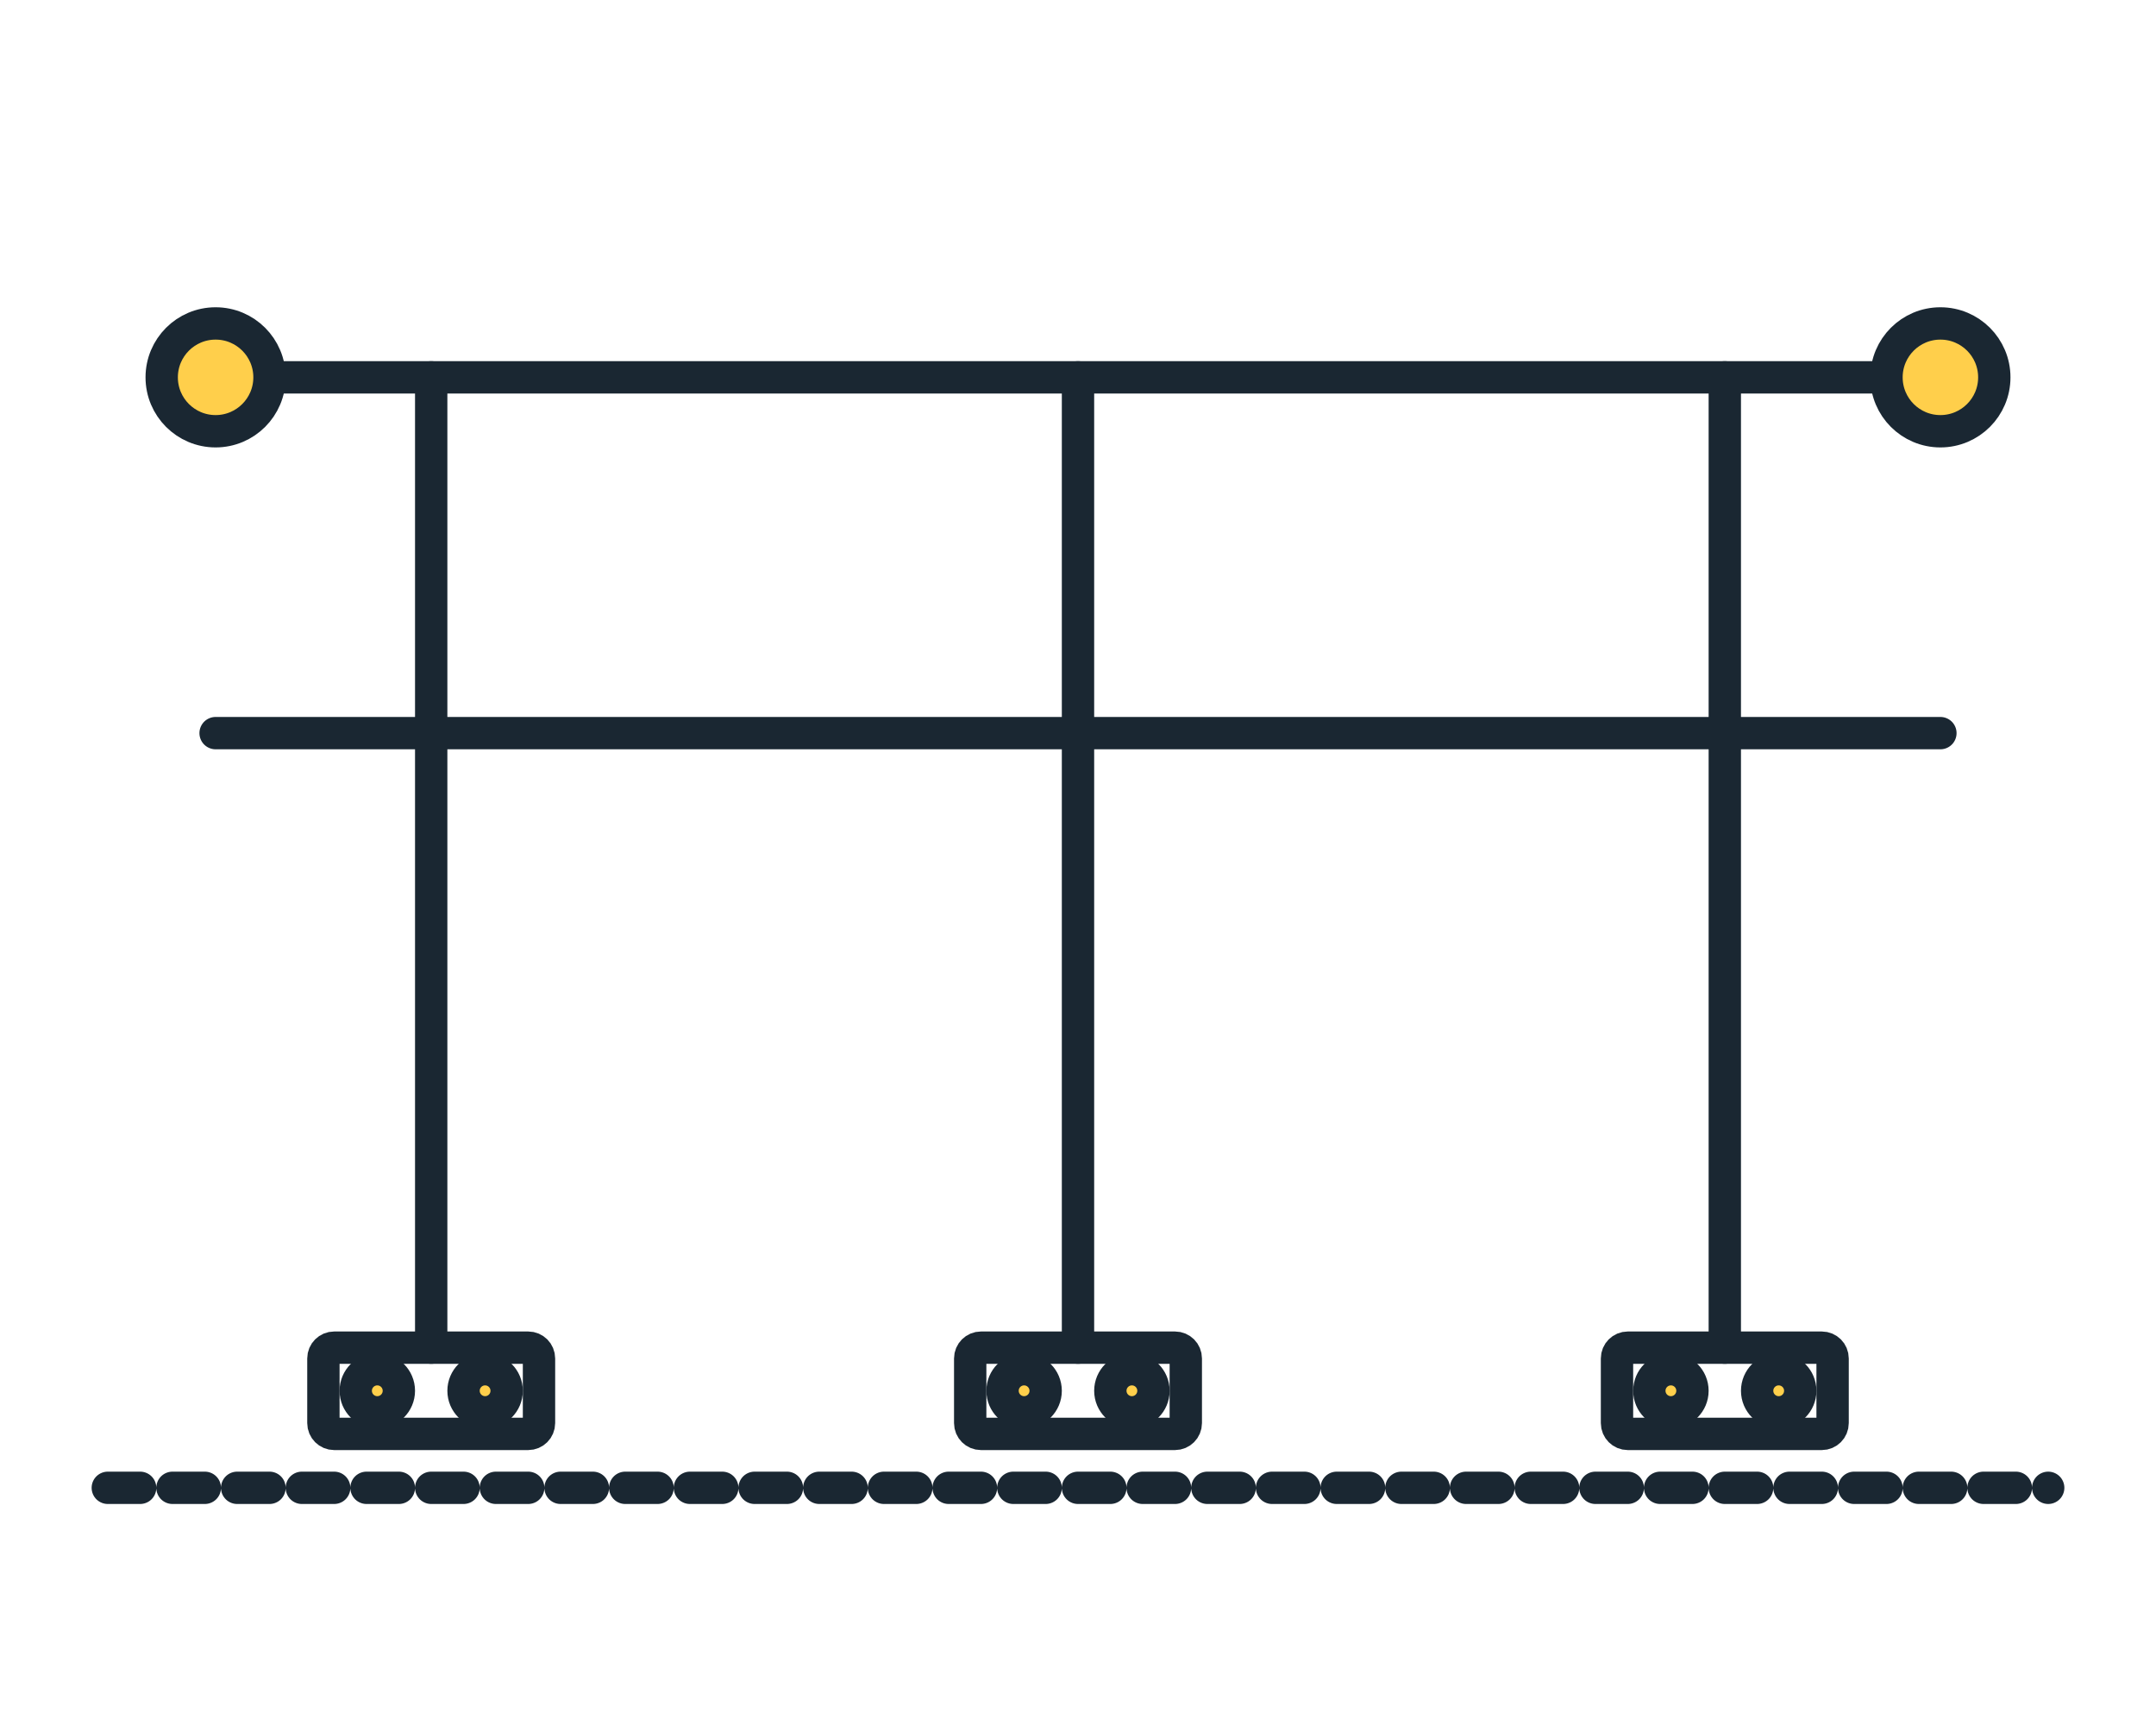
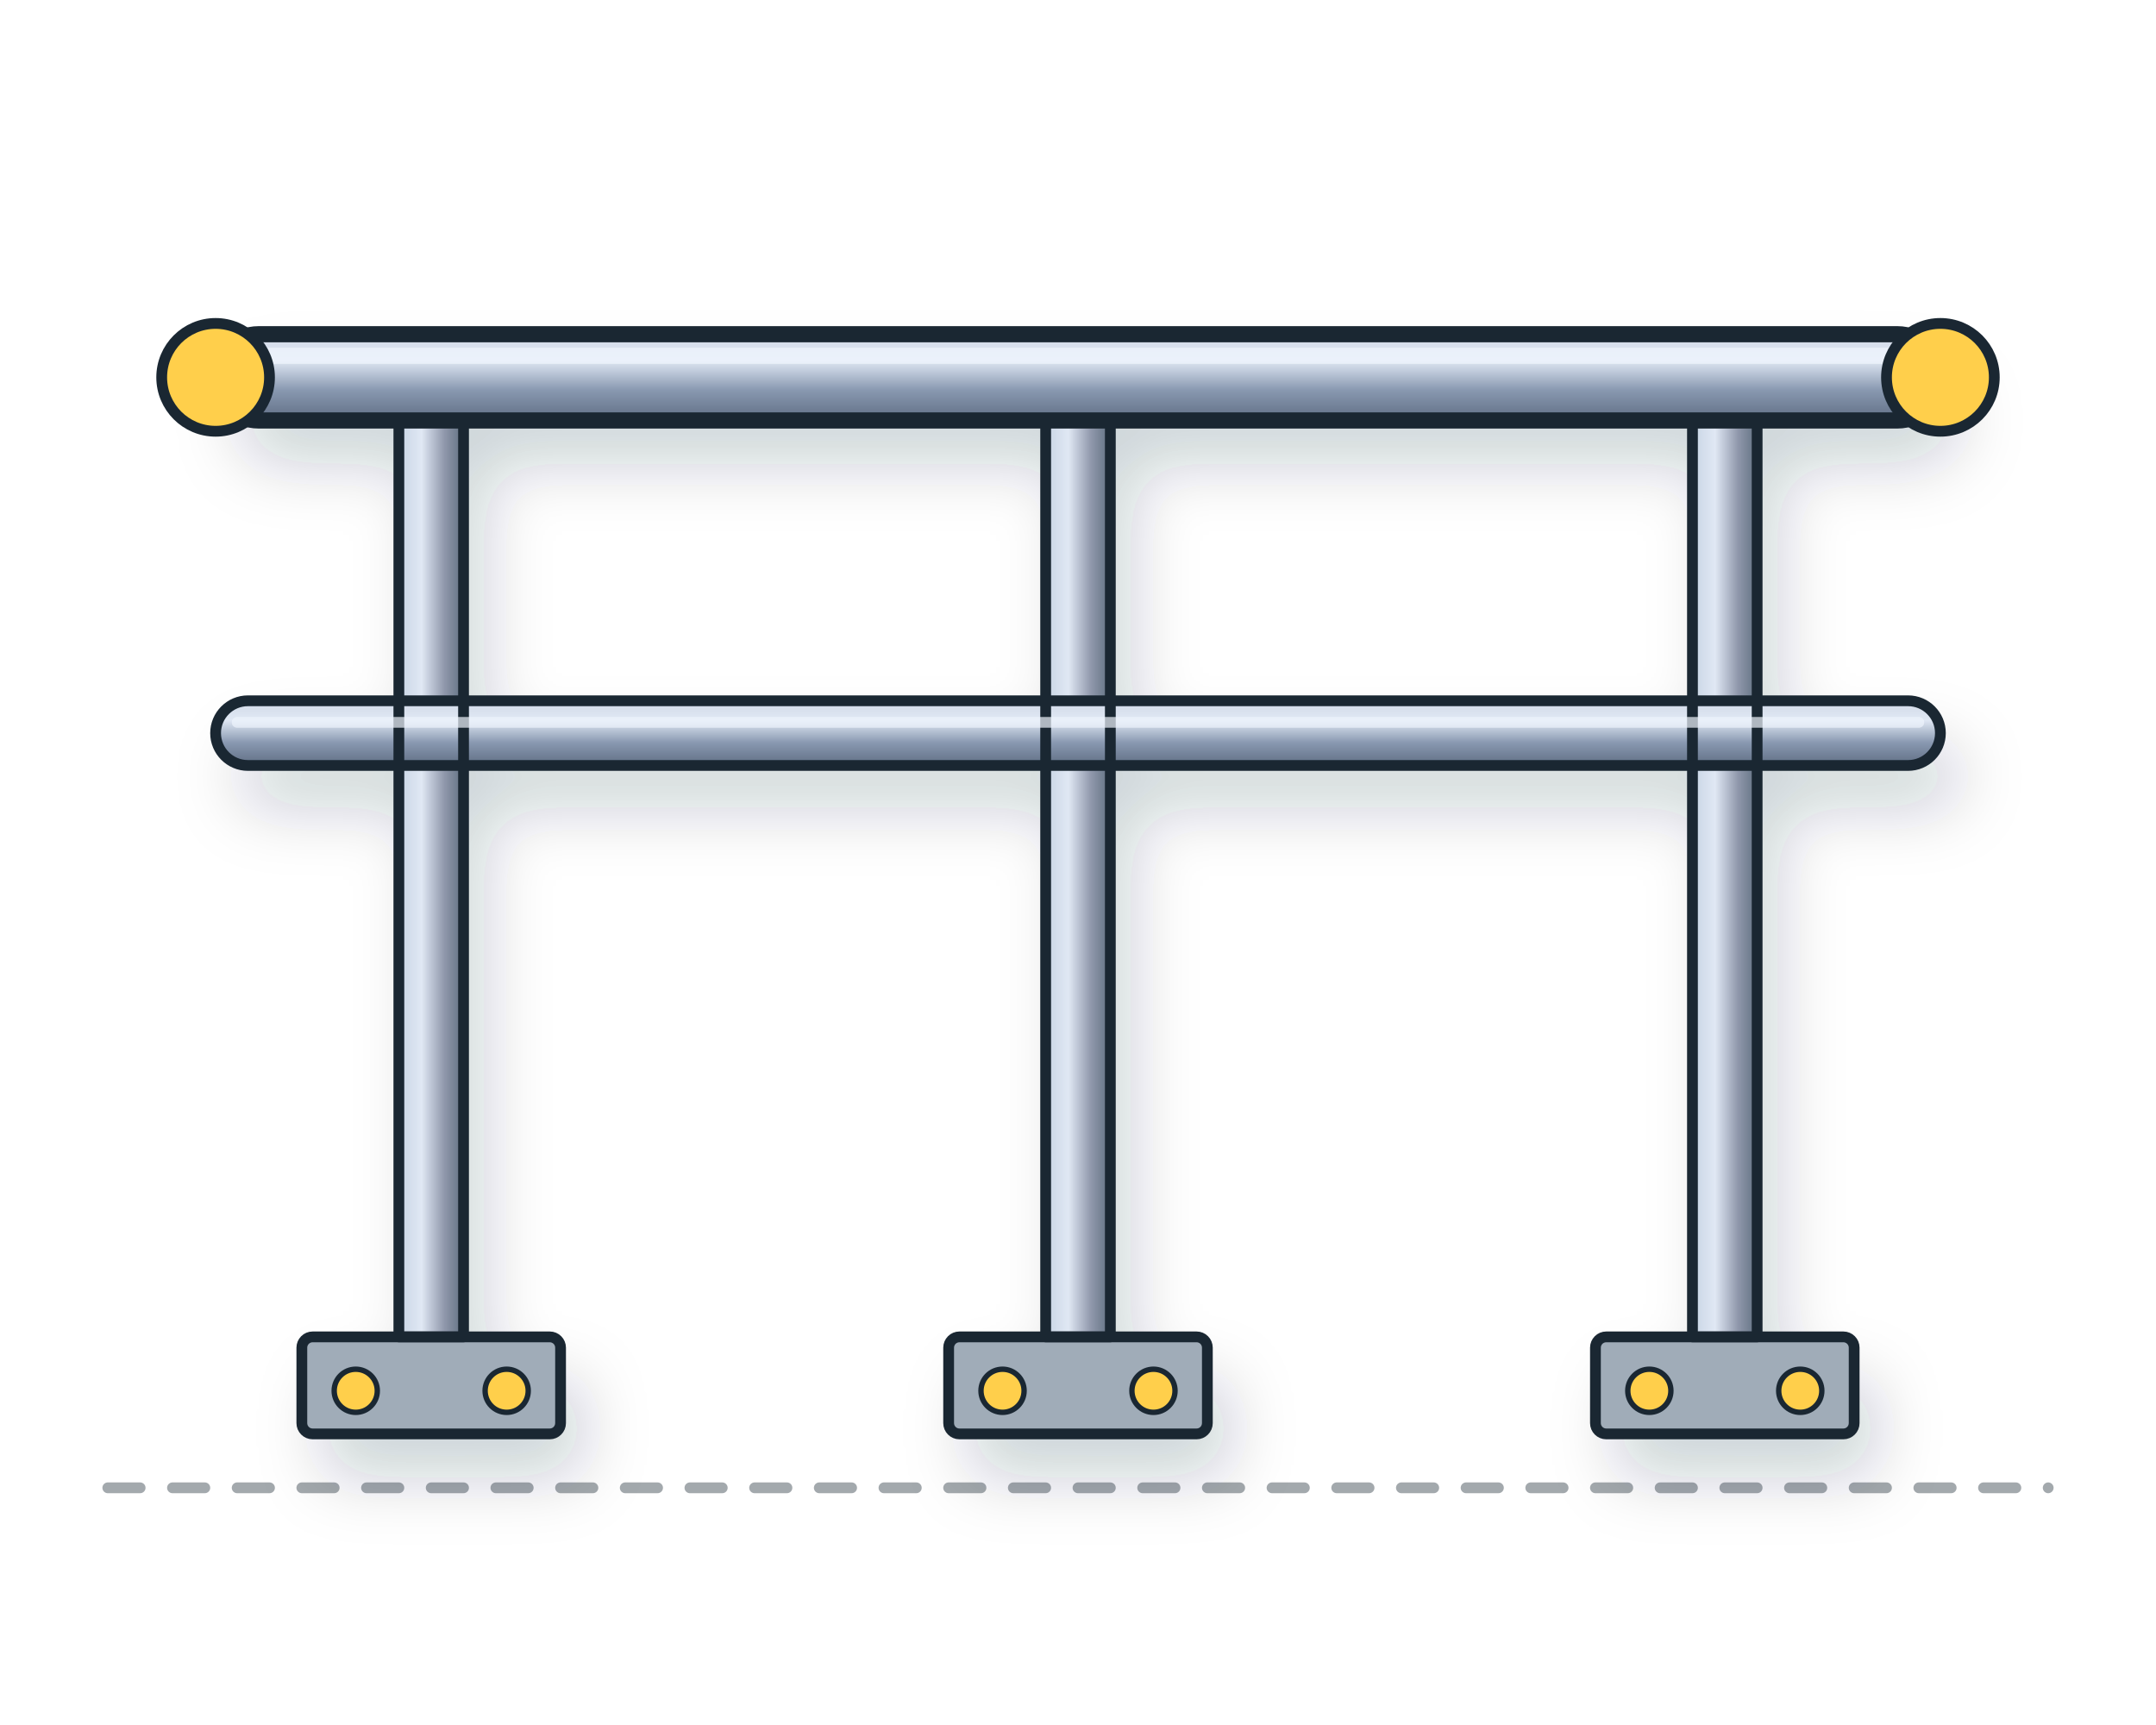
- <svg xmlns="http://www.w3.org/2000/svg" viewBox="0 0 200 160" fill="none" stroke="#1A2732" stroke-width="3" stroke-linecap="round" stroke-linejoin="round">
-   <line x1="20" y1="35" x2="180" y2="35" />
-   <line x1="20" y1="68" x2="180" y2="68" />
-   <circle cx="20" cy="35" r="5" fill="#FFCF4B" />
-   <circle cx="180" cy="35" r="5" fill="#FFCF4B" />
-   <line x1="40" y1="35" x2="40" y2="125" />
-   <line x1="100" y1="35" x2="100" y2="125" />
-   <line x1="160" y1="35" x2="160" y2="125" />
-   <rect x="30" y="125" width="20" height="8" rx="1" />
-   <rect x="90" y="125" width="20" height="8" rx="1" />
-   <rect x="150" y="125" width="20" height="8" rx="1" />
-   <line x1="10" y1="138" x2="190" y2="138" stroke-dasharray="3 3" />
-   <circle cx="35" cy="129" r="2" fill="#FFCF4B" />
-   <circle cx="45" cy="129" r="2" fill="#FFCF4B" />
-   <circle cx="95" cy="129" r="2" fill="#FFCF4B" />
-   <circle cx="105" cy="129" r="2" fill="#FFCF4B" />
-   <circle cx="155" cy="129" r="2" fill="#FFCF4B" />
-   <circle cx="165" cy="129" r="2" fill="#FFCF4B" />
+ <svg xmlns="http://www.w3.org/2000/svg" viewBox="0 0 200 160" fill="none" stroke-linecap="round" stroke-linejoin="round">
+   <defs>
+     <linearGradient id="gtr" x1="0" y1="0" x2="0" y2="1">
+       <stop offset="0%" stop-color="#D2DAE8" />
+       <stop offset="30%" stop-color="#E0E8F4" />
+       <stop offset="65%" stop-color="#8898B0" />
+       <stop offset="100%" stop-color="#606E84" />
+     </linearGradient>
+     <linearGradient id="gpo" x1="0" y1="0" x2="1" y2="0">
+       <stop offset="0%" stop-color="#C8D4E4" />
+       <stop offset="35%" stop-color="#E0E8F4" />
+       <stop offset="70%" stop-color="#9098AC" />
+       <stop offset="100%" stop-color="#607080" />
+     </linearGradient>
+     <filter id="sh" x="-20%" y="-20%" width="150%" height="150%">
+       <feDropShadow dx="2" dy="4" stdDeviation="3" flood-color="#1A2732" flood-opacity="0.20" />
+     </filter>
+   </defs>
+   <g filter="url(#sh)">
+     <rect x="28" y="124" width="24" height="9" rx="1" fill="#A0ACB8" />
+     <rect x="88" y="124" width="24" height="9" rx="1" fill="#A0ACB8" />
+     <rect x="148" y="124" width="24" height="9" rx="1" fill="#A0ACB8" />
+     <rect x="37" y="39" width="6" height="85" fill="url(#gpo)" />
+     <rect x="97" y="39" width="6" height="85" fill="url(#gpo)" />
+     <rect x="157" y="39" width="6" height="85" fill="url(#gpo)" />
+     <rect x="20" y="65" width="160" height="6" rx="3" fill="url(#gtr)" />
+     <rect x="20" y="31" width="160" height="8" rx="4" fill="url(#gtr)" />
+   </g>
+   <rect x="28" y="124" width="24" height="9" rx="1" stroke="#1A2732" stroke-width="1" />
+   <rect x="88" y="124" width="24" height="9" rx="1" stroke="#1A2732" stroke-width="1" />
+   <rect x="148" y="124" width="24" height="9" rx="1" stroke="#1A2732" stroke-width="1" />
+   <rect x="37" y="39" width="6" height="85" stroke="#1A2732" stroke-width="1" />
+   <rect x="97" y="39" width="6" height="85" stroke="#1A2732" stroke-width="1" />
+   <rect x="157" y="39" width="6" height="85" stroke="#1A2732" stroke-width="1" />
+   <rect x="20" y="65" width="160" height="6" rx="3" stroke="#1A2732" stroke-width="1" />
+   <rect x="20" y="31" width="160" height="8" rx="4" stroke="#1A2732" stroke-width="1.5" />
+   <line x1="22" y1="33" x2="178" y2="33" stroke="#EEF4FC" stroke-width="1.5" opacity="0.8" />
+   <line x1="22" y1="67" x2="178" y2="67" stroke="#EEF4FC" stroke-width="1" opacity="0.7" />
+   <line x1="10" y1="138" x2="190" y2="138" stroke="#1A2732" stroke-width="1" stroke-dasharray="3 3" opacity="0.4" />
+   <circle cx="20" cy="35" r="5" fill="#FFCF4B" stroke="#1A2732" stroke-width="1" />
+   <circle cx="180" cy="35" r="5" fill="#FFCF4B" stroke="#1A2732" stroke-width="1" />
+   <circle cx="33" cy="129" r="2" fill="#FFCF4B" stroke="#1A2732" stroke-width="0.5" />
+   <circle cx="47" cy="129" r="2" fill="#FFCF4B" stroke="#1A2732" stroke-width="0.5" />
+   <circle cx="93" cy="129" r="2" fill="#FFCF4B" stroke="#1A2732" stroke-width="0.5" />
+   <circle cx="107" cy="129" r="2" fill="#FFCF4B" stroke="#1A2732" stroke-width="0.5" />
+   <circle cx="153" cy="129" r="2" fill="#FFCF4B" stroke="#1A2732" stroke-width="0.5" />
+   <circle cx="167" cy="129" r="2" fill="#FFCF4B" stroke="#1A2732" stroke-width="0.5" />
</svg>
